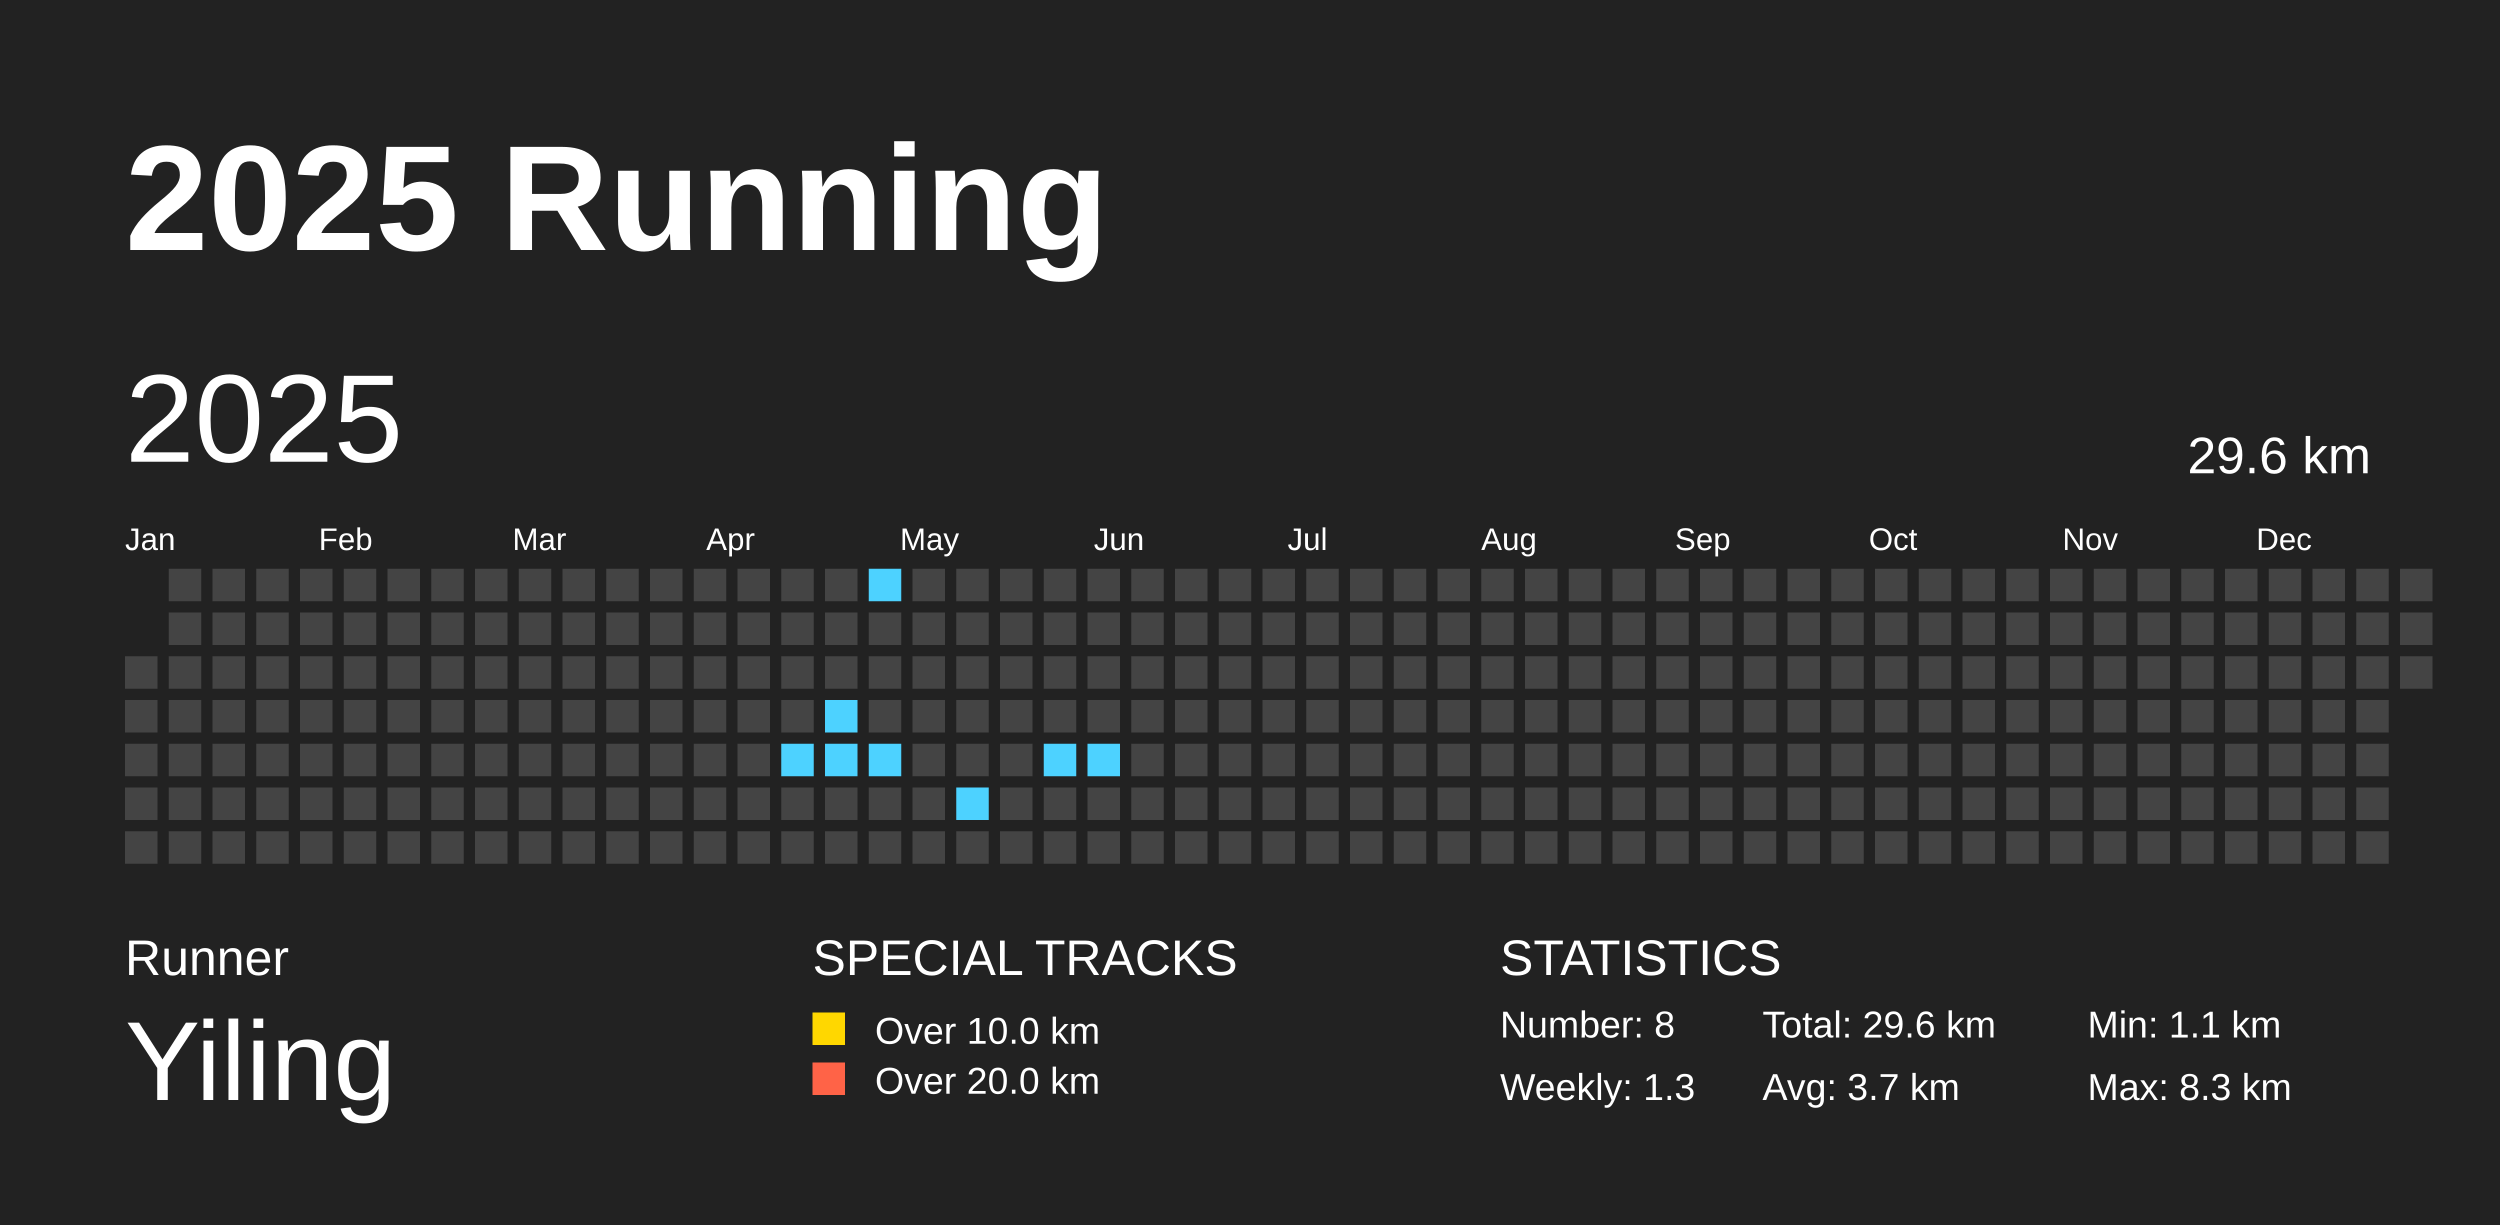
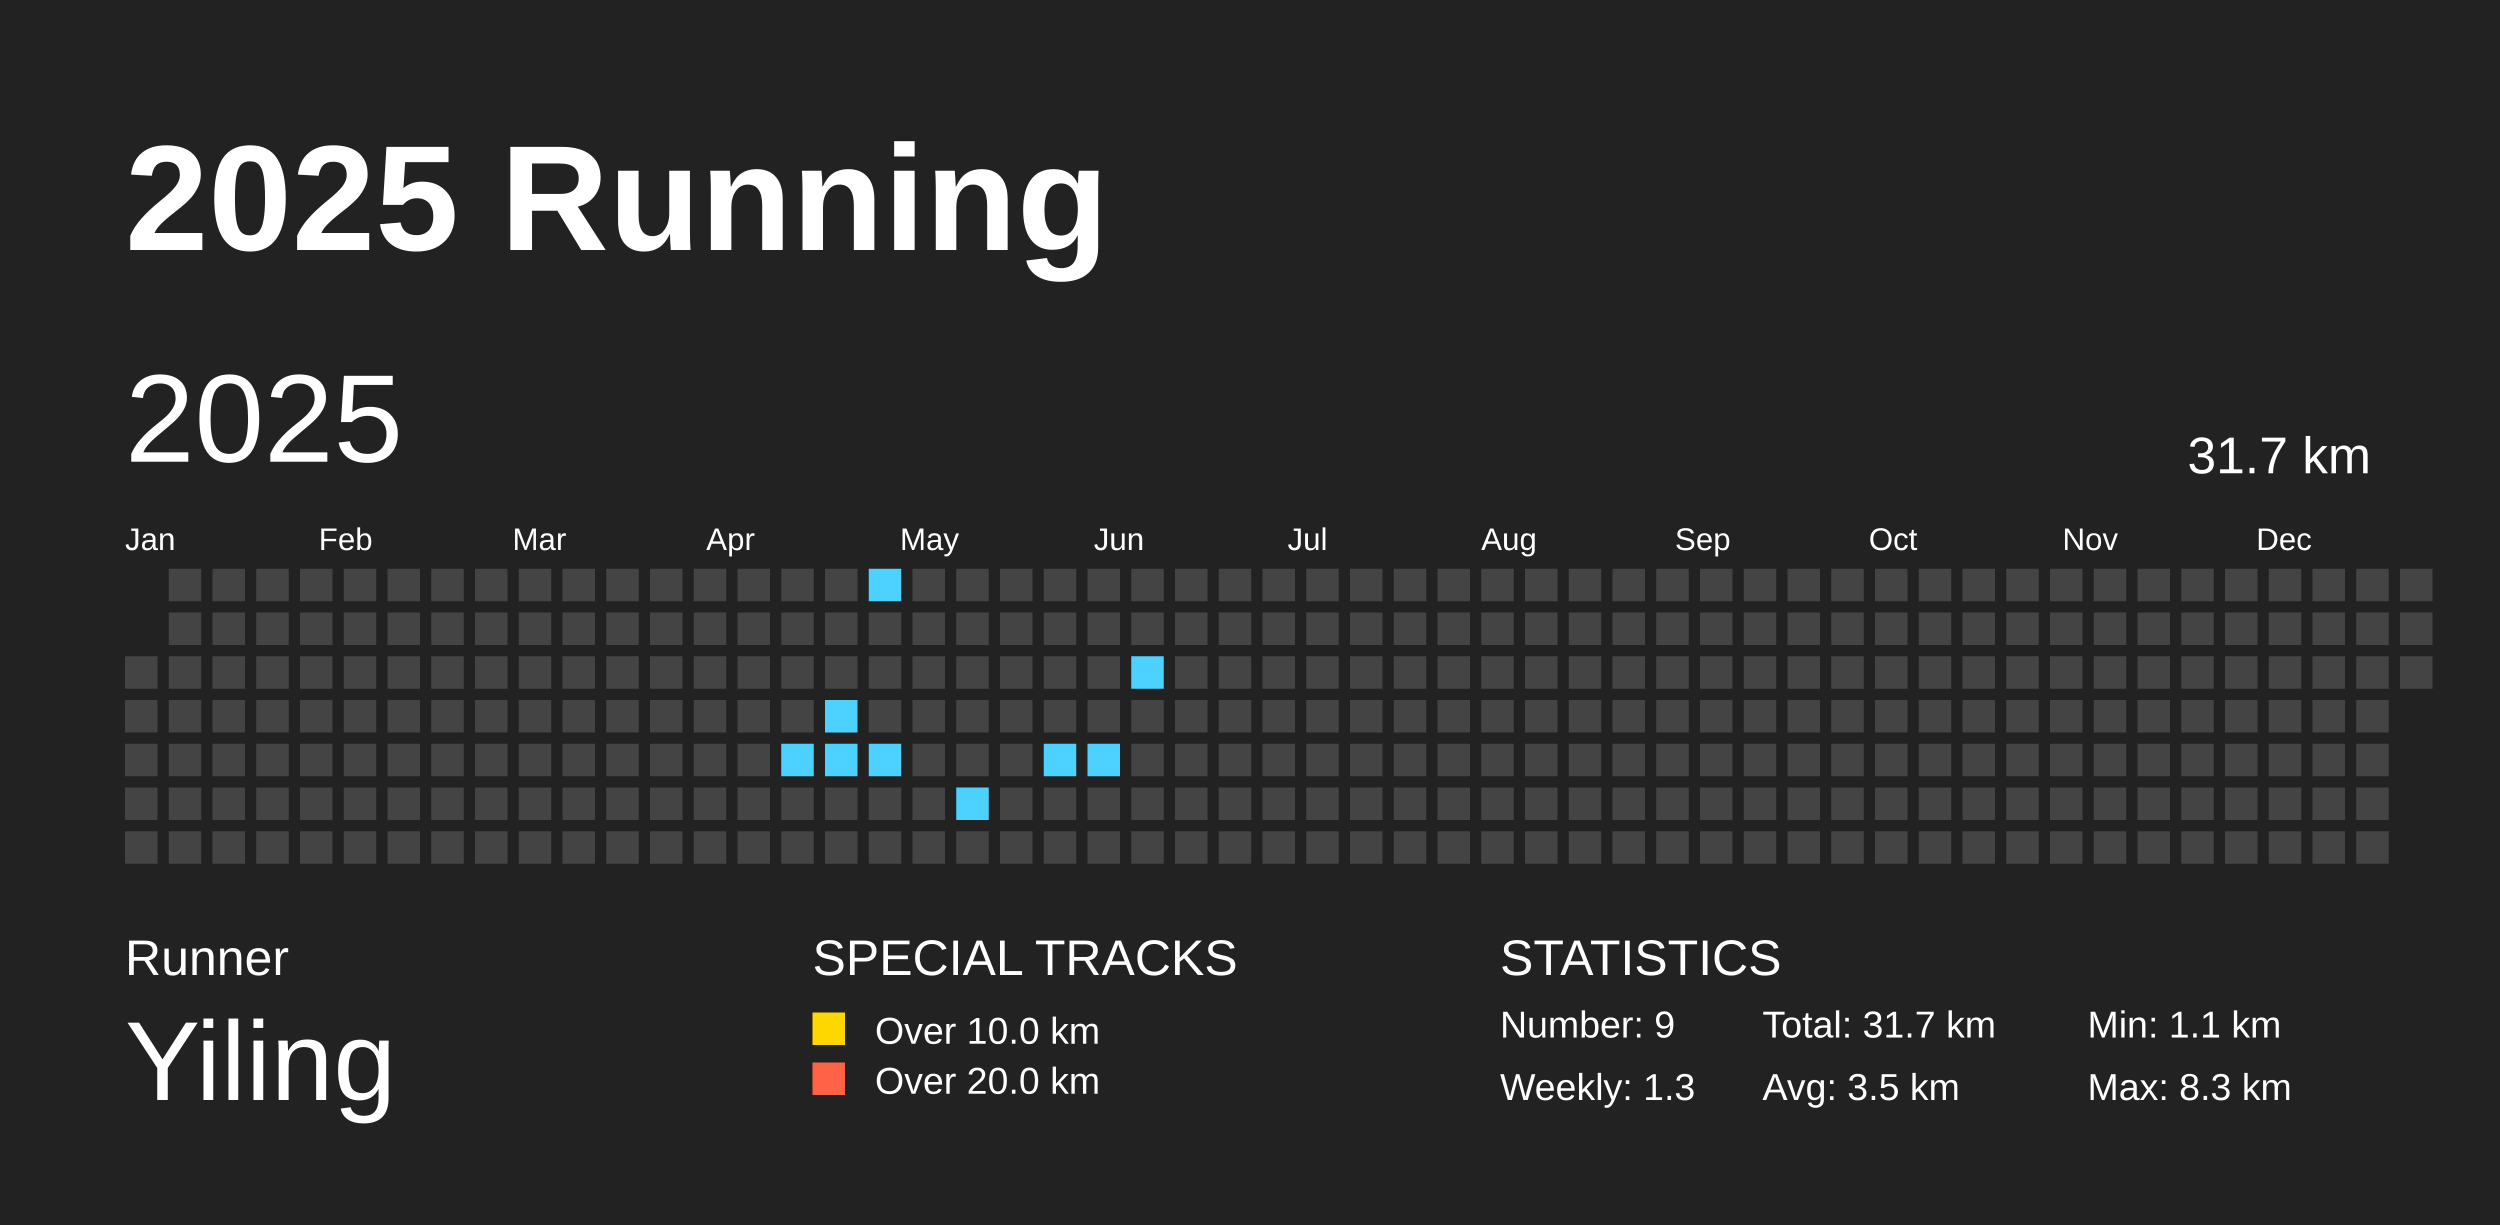
<svg xmlns="http://www.w3.org/2000/svg" baseProfile="full" height="98mm" version="1.1" viewBox="0,0,200,98" width="200mm">
  <defs />
  <rect fill="#222222" height="98" width="200" x="0" y="0" />
  <text fill="#FFFFFF" style="font-size:12px; font-family:Arial; font-weight:bold;" x="10" y="20">2025 Running</text>
  <text fill="#FFFFFF" style="font-size:4px; font-family:Arial" x="10" y="78">Runner</text>
  <text fill="#FFFFFF" style="font-size:9px; font-family:Arial" x="10" y="88">Yiling</text>
  <text fill="#FFFFFF" style="font-size:4px; font-family:Arial" x="65" y="78">SPECIAL TRACKS</text>
  <rect fill="gold" height="2.6" width="2.6" x="65" y="81" />
  <text fill="#FFFFFF" style="font-size:3px; font-family:Arial" x="70" y="83.5">Over 10.0 km</text>
  <rect fill="tomato" height="2.6" width="2.6" x="65" y="85" />
  <text fill="#FFFFFF" style="font-size:3px; font-family:Arial" x="70" y="87.5">Over 20.0 km</text>
  <text fill="#FFFFFF" style="font-size:4px; font-family:Arial" x="120" y="78">STATISTICS</text>
-   <text fill="#FFFFFF" style="font-size:3px; font-family:Arial" x="120" y="83">Number: 8</text>
+   <text fill="#FFFFFF" style="font-size:3px; font-family:Arial" x="120" y="83">Number: 9</text>
  <text fill="#FFFFFF" style="font-size:3px; font-family:Arial" x="120" y="88">Weekly: 1.3</text>
-   <text fill="#FFFFFF" style="font-size:3px; font-family:Arial" x="141" y="83">Total: 29.6 km</text>
-   <text fill="#FFFFFF" style="font-size:3px; font-family:Arial" x="141" y="88">Avg: 3.7 km</text>
+   <text fill="#FFFFFF" style="font-size:3px; font-family:Arial" x="141" y="83">Total: 31.7 km</text>
+   <text fill="#FFFFFF" style="font-size:3px; font-family:Arial" x="141" y="88">Avg: 3.5 km</text>
  <text fill="#FFFFFF" style="font-size:3px; font-family:Arial" x="167" y="83">Min: 1.1 km</text>
  <text fill="#FFFFFF" style="font-size:3px; font-family:Arial" x="167" y="88">Max: 8.3 km</text>
  <text dominant-baseline="hanging" fill="#FFFFFF" style="font-size:10.0px; font-family:Arial;" x="10" y="30">2025</text>
-   <text dominant-baseline="hanging" fill="#FFFFFF" style="font-size:4.125px; font-family:Arial;" x="175" y="35">29.6 km</text>
+   <text dominant-baseline="hanging" fill="#FFFFFF" style="font-size:4.125px; font-family:Arial;" x="175" y="35">31.7 km</text>
  <text fill="#FFFFFF" style="font-size:2.5px; font-family:Arial" x="10.0" y="44">Jan</text>
  <text fill="#FFFFFF" style="font-size:2.5px; font-family:Arial" x="25.5" y="44">Feb</text>
  <text fill="#FFFFFF" style="font-size:2.5px; font-family:Arial" x="41.0" y="44">Mar</text>
  <text fill="#FFFFFF" style="font-size:2.5px; font-family:Arial" x="56.5" y="44">Apr</text>
  <text fill="#FFFFFF" style="font-size:2.5px; font-family:Arial" x="72.0" y="44">May</text>
  <text fill="#FFFFFF" style="font-size:2.5px; font-family:Arial" x="87.5" y="44">Jun</text>
  <text fill="#FFFFFF" style="font-size:2.5px; font-family:Arial" x="103.0" y="44">Jul</text>
  <text fill="#FFFFFF" style="font-size:2.5px; font-family:Arial" x="118.5" y="44">Aug</text>
  <text fill="#FFFFFF" style="font-size:2.5px; font-family:Arial" x="134.0" y="44">Sep</text>
  <text fill="#FFFFFF" style="font-size:2.5px; font-family:Arial" x="149.5" y="44">Oct</text>
  <text fill="#FFFFFF" style="font-size:2.5px; font-family:Arial" x="165.0" y="44">Nov</text>
  <text fill="#FFFFFF" style="font-size:2.5px; font-family:Arial" x="180.5" y="44">Dec</text>
  <rect fill="#444444" height="2.6" width="2.6" x="10.0" y="52.5" />
  <rect fill="#444444" height="2.6" width="2.6" x="10.0" y="56.0" />
  <rect fill="#444444" height="2.6" width="2.6" x="10.0" y="59.5" />
  <rect fill="#444444" height="2.6" width="2.6" x="10.0" y="63.0" />
  <rect fill="#444444" height="2.6" width="2.6" x="10.0" y="66.5" />
  <rect fill="#444444" height="2.6" width="2.6" x="13.5" y="45.5" />
  <rect fill="#444444" height="2.6" width="2.6" x="13.5" y="49.0" />
  <rect fill="#444444" height="2.6" width="2.6" x="13.5" y="52.5" />
  <rect fill="#444444" height="2.6" width="2.6" x="13.5" y="56.0" />
  <rect fill="#444444" height="2.6" width="2.6" x="13.5" y="59.5" />
  <rect fill="#444444" height="2.6" width="2.6" x="13.5" y="63.0" />
  <rect fill="#444444" height="2.6" width="2.6" x="13.5" y="66.5" />
  <rect fill="#444444" height="2.6" width="2.6" x="17.0" y="45.5" />
  <rect fill="#444444" height="2.6" width="2.6" x="17.0" y="49.0" />
  <rect fill="#444444" height="2.6" width="2.6" x="17.0" y="52.5" />
  <rect fill="#444444" height="2.6" width="2.6" x="17.0" y="56.0" />
  <rect fill="#444444" height="2.6" width="2.6" x="17.0" y="59.5" />
  <rect fill="#444444" height="2.6" width="2.6" x="17.0" y="63.0" />
  <rect fill="#444444" height="2.6" width="2.6" x="17.0" y="66.5" />
  <rect fill="#444444" height="2.6" width="2.6" x="20.5" y="45.5" />
  <rect fill="#444444" height="2.6" width="2.6" x="20.5" y="49.0" />
  <rect fill="#444444" height="2.6" width="2.6" x="20.5" y="52.5" />
  <rect fill="#444444" height="2.6" width="2.6" x="20.5" y="56.0" />
  <rect fill="#444444" height="2.6" width="2.6" x="20.5" y="59.5" />
  <rect fill="#444444" height="2.6" width="2.6" x="20.5" y="63.0" />
  <rect fill="#444444" height="2.6" width="2.6" x="20.5" y="66.5" />
  <rect fill="#444444" height="2.6" width="2.6" x="24.0" y="45.5" />
  <rect fill="#444444" height="2.6" width="2.6" x="24.0" y="49.0" />
  <rect fill="#444444" height="2.6" width="2.6" x="24.0" y="52.5" />
  <rect fill="#444444" height="2.6" width="2.6" x="24.0" y="56.0" />
  <rect fill="#444444" height="2.6" width="2.6" x="24.0" y="59.5" />
  <rect fill="#444444" height="2.6" width="2.6" x="24.0" y="63.0" />
  <rect fill="#444444" height="2.6" width="2.6" x="24.0" y="66.5" />
  <rect fill="#444444" height="2.6" width="2.6" x="27.5" y="45.5" />
  <rect fill="#444444" height="2.6" width="2.6" x="27.5" y="49.0" />
  <rect fill="#444444" height="2.6" width="2.6" x="27.5" y="52.5" />
  <rect fill="#444444" height="2.6" width="2.6" x="27.5" y="56.0" />
  <rect fill="#444444" height="2.6" width="2.6" x="27.5" y="59.5" />
  <rect fill="#444444" height="2.6" width="2.6" x="27.5" y="63.0" />
  <rect fill="#444444" height="2.6" width="2.6" x="27.5" y="66.5" />
  <rect fill="#444444" height="2.6" width="2.6" x="31.0" y="45.5" />
  <rect fill="#444444" height="2.6" width="2.6" x="31.0" y="49.0" />
  <rect fill="#444444" height="2.6" width="2.6" x="31.0" y="52.5" />
  <rect fill="#444444" height="2.6" width="2.6" x="31.0" y="56.0" />
  <rect fill="#444444" height="2.6" width="2.6" x="31.0" y="59.5" />
  <rect fill="#444444" height="2.6" width="2.6" x="31.0" y="63.0" />
  <rect fill="#444444" height="2.6" width="2.6" x="31.0" y="66.5" />
  <rect fill="#444444" height="2.6" width="2.6" x="34.5" y="45.5" />
  <rect fill="#444444" height="2.6" width="2.6" x="34.5" y="49.0" />
  <rect fill="#444444" height="2.6" width="2.6" x="34.5" y="52.5" />
  <rect fill="#444444" height="2.6" width="2.6" x="34.5" y="56.0" />
  <rect fill="#444444" height="2.6" width="2.6" x="34.5" y="59.5" />
  <rect fill="#444444" height="2.6" width="2.6" x="34.5" y="63.0" />
  <rect fill="#444444" height="2.6" width="2.6" x="34.5" y="66.5" />
  <rect fill="#444444" height="2.6" width="2.6" x="38.0" y="45.5" />
  <rect fill="#444444" height="2.6" width="2.6" x="38.0" y="49.0" />
  <rect fill="#444444" height="2.6" width="2.6" x="38.0" y="52.5" />
  <rect fill="#444444" height="2.6" width="2.6" x="38.0" y="56.0" />
  <rect fill="#444444" height="2.6" width="2.6" x="38.0" y="59.5" />
  <rect fill="#444444" height="2.6" width="2.6" x="38.0" y="63.0" />
  <rect fill="#444444" height="2.6" width="2.6" x="38.0" y="66.5" />
  <rect fill="#444444" height="2.6" width="2.6" x="41.5" y="45.5" />
  <rect fill="#444444" height="2.6" width="2.6" x="41.5" y="49.0" />
  <rect fill="#444444" height="2.6" width="2.6" x="41.5" y="52.5" />
  <rect fill="#444444" height="2.6" width="2.6" x="41.5" y="56.0" />
  <rect fill="#444444" height="2.6" width="2.6" x="41.5" y="59.5" />
  <rect fill="#444444" height="2.6" width="2.6" x="41.5" y="63.0" />
  <rect fill="#444444" height="2.6" width="2.6" x="41.5" y="66.5" />
  <rect fill="#444444" height="2.6" width="2.6" x="45.0" y="45.5" />
  <rect fill="#444444" height="2.6" width="2.6" x="45.0" y="49.0" />
  <rect fill="#444444" height="2.6" width="2.6" x="45.0" y="52.5" />
  <rect fill="#444444" height="2.6" width="2.6" x="45.0" y="56.0" />
  <rect fill="#444444" height="2.6" width="2.6" x="45.0" y="59.5" />
  <rect fill="#444444" height="2.6" width="2.6" x="45.0" y="63.0" />
  <rect fill="#444444" height="2.6" width="2.6" x="45.0" y="66.5" />
  <rect fill="#444444" height="2.6" width="2.6" x="48.5" y="45.5" />
  <rect fill="#444444" height="2.6" width="2.6" x="48.5" y="49.0" />
  <rect fill="#444444" height="2.6" width="2.6" x="48.5" y="52.5" />
  <rect fill="#444444" height="2.6" width="2.6" x="48.5" y="56.0" />
  <rect fill="#444444" height="2.6" width="2.6" x="48.5" y="59.5" />
  <rect fill="#444444" height="2.6" width="2.6" x="48.5" y="63.0" />
  <rect fill="#444444" height="2.6" width="2.6" x="48.5" y="66.5" />
  <rect fill="#444444" height="2.6" width="2.6" x="52.0" y="45.5" />
  <rect fill="#444444" height="2.6" width="2.6" x="52.0" y="49.0" />
  <rect fill="#444444" height="2.6" width="2.6" x="52.0" y="52.5" />
  <rect fill="#444444" height="2.6" width="2.6" x="52.0" y="56.0" />
  <rect fill="#444444" height="2.6" width="2.6" x="52.0" y="59.5" />
  <rect fill="#444444" height="2.6" width="2.6" x="52.0" y="63.0" />
  <rect fill="#444444" height="2.6" width="2.6" x="52.0" y="66.5" />
  <rect fill="#444444" height="2.6" width="2.6" x="55.5" y="45.5" />
  <rect fill="#444444" height="2.6" width="2.6" x="55.5" y="49.0" />
  <rect fill="#444444" height="2.6" width="2.6" x="55.5" y="52.5" />
  <rect fill="#444444" height="2.6" width="2.6" x="55.5" y="56.0" />
  <rect fill="#444444" height="2.6" width="2.6" x="55.5" y="59.5" />
  <rect fill="#444444" height="2.6" width="2.6" x="55.5" y="63.0" />
  <rect fill="#444444" height="2.6" width="2.6" x="55.5" y="66.5" />
  <rect fill="#444444" height="2.6" width="2.6" x="59.0" y="45.5" />
  <rect fill="#444444" height="2.6" width="2.6" x="59.0" y="49.0" />
  <rect fill="#444444" height="2.6" width="2.6" x="59.0" y="52.5" />
  <rect fill="#444444" height="2.6" width="2.6" x="59.0" y="56.0" />
  <rect fill="#444444" height="2.6" width="2.6" x="59.0" y="59.5" />
  <rect fill="#444444" height="2.6" width="2.6" x="59.0" y="63.0" />
  <rect fill="#444444" height="2.6" width="2.6" x="59.0" y="66.5" />
  <rect fill="#444444" height="2.6" width="2.6" x="62.5" y="45.5" />
  <rect fill="#444444" height="2.6" width="2.6" x="62.5" y="49.0" />
  <rect fill="#444444" height="2.6" width="2.6" x="62.5" y="52.5" />
  <rect fill="#444444" height="2.6" width="2.6" x="62.5" y="56.0" />
  <rect fill="#4DD2FF" height="2.6" width="2.6" x="62.5" y="59.5" />
  <rect fill="#444444" height="2.6" width="2.6" x="62.5" y="63.0" />
  <rect fill="#444444" height="2.6" width="2.6" x="62.5" y="66.5" />
  <rect fill="#444444" height="2.6" width="2.6" x="66.0" y="45.5" />
  <rect fill="#444444" height="2.6" width="2.6" x="66.0" y="49.0" />
  <rect fill="#444444" height="2.6" width="2.6" x="66.0" y="52.5" />
  <rect fill="#4DD2FF" height="2.6" width="2.6" x="66.0" y="56.0" />
  <rect fill="#4DD2FF" height="2.6" width="2.6" x="66.0" y="59.5" />
  <rect fill="#444444" height="2.6" width="2.6" x="66.0" y="63.0" />
  <rect fill="#444444" height="2.6" width="2.6" x="66.0" y="66.5" />
  <rect fill="#4DD2FF" height="2.6" width="2.6" x="69.5" y="45.5" />
  <rect fill="#444444" height="2.6" width="2.6" x="69.5" y="49.0" />
  <rect fill="#444444" height="2.6" width="2.6" x="69.5" y="52.5" />
  <rect fill="#444444" height="2.6" width="2.6" x="69.5" y="56.0" />
  <rect fill="#4DD2FF" height="2.6" width="2.6" x="69.5" y="59.5" />
  <rect fill="#444444" height="2.6" width="2.6" x="69.5" y="63.0" />
  <rect fill="#444444" height="2.6" width="2.6" x="69.5" y="66.5" />
  <rect fill="#444444" height="2.6" width="2.6" x="73.0" y="45.5" />
  <rect fill="#444444" height="2.6" width="2.6" x="73.0" y="49.0" />
  <rect fill="#444444" height="2.6" width="2.6" x="73.0" y="52.5" />
  <rect fill="#444444" height="2.6" width="2.6" x="73.0" y="56.0" />
  <rect fill="#444444" height="2.6" width="2.6" x="73.0" y="59.5" />
  <rect fill="#444444" height="2.6" width="2.6" x="73.0" y="63.0" />
  <rect fill="#444444" height="2.6" width="2.6" x="73.0" y="66.5" />
  <rect fill="#444444" height="2.6" width="2.6" x="76.5" y="45.5" />
  <rect fill="#444444" height="2.6" width="2.6" x="76.5" y="49.0" />
  <rect fill="#444444" height="2.6" width="2.6" x="76.5" y="52.5" />
  <rect fill="#444444" height="2.6" width="2.6" x="76.5" y="56.0" />
  <rect fill="#444444" height="2.6" width="2.6" x="76.5" y="59.5" />
  <rect fill="#4DD2FF" height="2.6" width="2.6" x="76.5" y="63.0" />
  <rect fill="#444444" height="2.6" width="2.6" x="76.5" y="66.5" />
  <rect fill="#444444" height="2.6" width="2.6" x="80.0" y="45.5" />
  <rect fill="#444444" height="2.6" width="2.6" x="80.0" y="49.0" />
  <rect fill="#444444" height="2.6" width="2.6" x="80.0" y="52.5" />
  <rect fill="#444444" height="2.6" width="2.6" x="80.0" y="56.0" />
  <rect fill="#444444" height="2.6" width="2.6" x="80.0" y="59.5" />
  <rect fill="#444444" height="2.6" width="2.6" x="80.0" y="63.0" />
  <rect fill="#444444" height="2.6" width="2.6" x="80.0" y="66.5" />
  <rect fill="#444444" height="2.6" width="2.6" x="83.5" y="45.5" />
  <rect fill="#444444" height="2.6" width="2.6" x="83.5" y="49.0" />
  <rect fill="#444444" height="2.6" width="2.6" x="83.5" y="52.5" />
  <rect fill="#444444" height="2.6" width="2.6" x="83.5" y="56.0" />
  <rect fill="#4DD2FF" height="2.6" width="2.6" x="83.5" y="59.5" />
  <rect fill="#444444" height="2.6" width="2.6" x="83.5" y="63.0" />
  <rect fill="#444444" height="2.6" width="2.6" x="83.5" y="66.5" />
  <rect fill="#444444" height="2.6" width="2.6" x="87.0" y="45.5" />
  <rect fill="#444444" height="2.6" width="2.6" x="87.0" y="49.0" />
  <rect fill="#444444" height="2.6" width="2.6" x="87.0" y="52.5" />
  <rect fill="#444444" height="2.6" width="2.6" x="87.0" y="56.0" />
  <rect fill="#4DD2FF" height="2.6" width="2.6" x="87.0" y="59.5" />
  <rect fill="#444444" height="2.6" width="2.6" x="87.0" y="63.0" />
  <rect fill="#444444" height="2.6" width="2.6" x="87.0" y="66.5" />
  <rect fill="#444444" height="2.6" width="2.6" x="90.5" y="45.5" />
  <rect fill="#444444" height="2.6" width="2.6" x="90.5" y="49.0" />
-   <rect fill="#444444" height="2.6" width="2.6" x="90.5" y="52.5" />
+   <rect fill="#4DD2FF" height="2.6" width="2.6" x="90.5" y="52.5" />
  <rect fill="#444444" height="2.6" width="2.6" x="90.5" y="56.0" />
  <rect fill="#444444" height="2.6" width="2.6" x="90.5" y="59.5" />
  <rect fill="#444444" height="2.6" width="2.6" x="90.5" y="63.0" />
  <rect fill="#444444" height="2.6" width="2.6" x="90.5" y="66.5" />
  <rect fill="#444444" height="2.6" width="2.6" x="94.0" y="45.5" />
  <rect fill="#444444" height="2.6" width="2.6" x="94.0" y="49.0" />
  <rect fill="#444444" height="2.6" width="2.6" x="94.0" y="52.5" />
  <rect fill="#444444" height="2.6" width="2.6" x="94.0" y="56.0" />
  <rect fill="#444444" height="2.6" width="2.6" x="94.0" y="59.5" />
  <rect fill="#444444" height="2.6" width="2.6" x="94.0" y="63.0" />
  <rect fill="#444444" height="2.6" width="2.6" x="94.0" y="66.5" />
  <rect fill="#444444" height="2.6" width="2.6" x="97.5" y="45.5" />
  <rect fill="#444444" height="2.6" width="2.6" x="97.5" y="49.0" />
  <rect fill="#444444" height="2.6" width="2.6" x="97.5" y="52.5" />
  <rect fill="#444444" height="2.6" width="2.6" x="97.5" y="56.0" />
  <rect fill="#444444" height="2.6" width="2.6" x="97.5" y="59.5" />
  <rect fill="#444444" height="2.6" width="2.6" x="97.5" y="63.0" />
  <rect fill="#444444" height="2.6" width="2.6" x="97.5" y="66.5" />
  <rect fill="#444444" height="2.6" width="2.6" x="101.0" y="45.5" />
  <rect fill="#444444" height="2.6" width="2.6" x="101.0" y="49.0" />
  <rect fill="#444444" height="2.6" width="2.6" x="101.0" y="52.5" />
  <rect fill="#444444" height="2.6" width="2.6" x="101.0" y="56.0" />
  <rect fill="#444444" height="2.6" width="2.6" x="101.0" y="59.5" />
  <rect fill="#444444" height="2.6" width="2.6" x="101.0" y="63.0" />
  <rect fill="#444444" height="2.6" width="2.6" x="101.0" y="66.5" />
  <rect fill="#444444" height="2.6" width="2.6" x="104.5" y="45.5" />
  <rect fill="#444444" height="2.6" width="2.6" x="104.5" y="49.0" />
  <rect fill="#444444" height="2.6" width="2.6" x="104.5" y="52.5" />
  <rect fill="#444444" height="2.6" width="2.6" x="104.5" y="56.0" />
  <rect fill="#444444" height="2.6" width="2.6" x="104.5" y="59.5" />
  <rect fill="#444444" height="2.6" width="2.6" x="104.5" y="63.0" />
  <rect fill="#444444" height="2.6" width="2.6" x="104.5" y="66.5" />
  <rect fill="#444444" height="2.6" width="2.6" x="108.0" y="45.5" />
  <rect fill="#444444" height="2.6" width="2.6" x="108.0" y="49.0" />
  <rect fill="#444444" height="2.6" width="2.6" x="108.0" y="52.5" />
  <rect fill="#444444" height="2.6" width="2.6" x="108.0" y="56.0" />
  <rect fill="#444444" height="2.6" width="2.6" x="108.0" y="59.5" />
  <rect fill="#444444" height="2.6" width="2.6" x="108.0" y="63.0" />
  <rect fill="#444444" height="2.6" width="2.6" x="108.0" y="66.5" />
  <rect fill="#444444" height="2.6" width="2.6" x="111.5" y="45.5" />
  <rect fill="#444444" height="2.6" width="2.6" x="111.5" y="49.0" />
  <rect fill="#444444" height="2.6" width="2.6" x="111.5" y="52.5" />
  <rect fill="#444444" height="2.6" width="2.6" x="111.5" y="56.0" />
  <rect fill="#444444" height="2.6" width="2.6" x="111.5" y="59.5" />
  <rect fill="#444444" height="2.6" width="2.6" x="111.5" y="63.0" />
  <rect fill="#444444" height="2.6" width="2.6" x="111.5" y="66.5" />
  <rect fill="#444444" height="2.6" width="2.6" x="115.0" y="45.5" />
  <rect fill="#444444" height="2.6" width="2.6" x="115.0" y="49.0" />
  <rect fill="#444444" height="2.6" width="2.6" x="115.0" y="52.5" />
  <rect fill="#444444" height="2.6" width="2.6" x="115.0" y="56.0" />
  <rect fill="#444444" height="2.6" width="2.6" x="115.0" y="59.5" />
  <rect fill="#444444" height="2.6" width="2.6" x="115.0" y="63.0" />
  <rect fill="#444444" height="2.6" width="2.6" x="115.0" y="66.5" />
  <rect fill="#444444" height="2.6" width="2.6" x="118.5" y="45.5" />
  <rect fill="#444444" height="2.6" width="2.6" x="118.5" y="49.0" />
  <rect fill="#444444" height="2.6" width="2.6" x="118.5" y="52.5" />
  <rect fill="#444444" height="2.6" width="2.6" x="118.5" y="56.0" />
  <rect fill="#444444" height="2.6" width="2.6" x="118.5" y="59.5" />
  <rect fill="#444444" height="2.6" width="2.6" x="118.5" y="63.0" />
  <rect fill="#444444" height="2.6" width="2.6" x="118.5" y="66.5" />
  <rect fill="#444444" height="2.6" width="2.6" x="122.0" y="45.5" />
  <rect fill="#444444" height="2.6" width="2.6" x="122.0" y="49.0" />
  <rect fill="#444444" height="2.6" width="2.6" x="122.0" y="52.5" />
  <rect fill="#444444" height="2.6" width="2.6" x="122.0" y="56.0" />
  <rect fill="#444444" height="2.6" width="2.6" x="122.0" y="59.5" />
  <rect fill="#444444" height="2.6" width="2.6" x="122.0" y="63.0" />
  <rect fill="#444444" height="2.6" width="2.6" x="122.0" y="66.5" />
  <rect fill="#444444" height="2.6" width="2.6" x="125.5" y="45.5" />
  <rect fill="#444444" height="2.6" width="2.6" x="125.5" y="49.0" />
  <rect fill="#444444" height="2.6" width="2.6" x="125.5" y="52.5" />
  <rect fill="#444444" height="2.6" width="2.6" x="125.5" y="56.0" />
  <rect fill="#444444" height="2.6" width="2.6" x="125.5" y="59.5" />
  <rect fill="#444444" height="2.6" width="2.6" x="125.5" y="63.0" />
  <rect fill="#444444" height="2.6" width="2.6" x="125.5" y="66.5" />
  <rect fill="#444444" height="2.6" width="2.6" x="129.0" y="45.5" />
  <rect fill="#444444" height="2.6" width="2.6" x="129.0" y="49.0" />
  <rect fill="#444444" height="2.6" width="2.6" x="129.0" y="52.5" />
  <rect fill="#444444" height="2.6" width="2.6" x="129.0" y="56.0" />
  <rect fill="#444444" height="2.6" width="2.6" x="129.0" y="59.5" />
  <rect fill="#444444" height="2.6" width="2.6" x="129.0" y="63.0" />
  <rect fill="#444444" height="2.6" width="2.6" x="129.0" y="66.5" />
  <rect fill="#444444" height="2.6" width="2.6" x="132.5" y="45.5" />
  <rect fill="#444444" height="2.6" width="2.6" x="132.5" y="49.0" />
  <rect fill="#444444" height="2.6" width="2.6" x="132.5" y="52.5" />
  <rect fill="#444444" height="2.6" width="2.6" x="132.5" y="56.0" />
  <rect fill="#444444" height="2.6" width="2.6" x="132.5" y="59.5" />
  <rect fill="#444444" height="2.6" width="2.6" x="132.5" y="63.0" />
  <rect fill="#444444" height="2.6" width="2.6" x="132.5" y="66.5" />
  <rect fill="#444444" height="2.6" width="2.6" x="136.0" y="45.5" />
  <rect fill="#444444" height="2.6" width="2.6" x="136.0" y="49.0" />
  <rect fill="#444444" height="2.6" width="2.6" x="136.0" y="52.5" />
  <rect fill="#444444" height="2.6" width="2.6" x="136.0" y="56.0" />
  <rect fill="#444444" height="2.6" width="2.6" x="136.0" y="59.5" />
  <rect fill="#444444" height="2.6" width="2.6" x="136.0" y="63.0" />
  <rect fill="#444444" height="2.6" width="2.6" x="136.0" y="66.5" />
  <rect fill="#444444" height="2.6" width="2.6" x="139.5" y="45.5" />
  <rect fill="#444444" height="2.6" width="2.6" x="139.5" y="49.0" />
  <rect fill="#444444" height="2.6" width="2.6" x="139.5" y="52.5" />
  <rect fill="#444444" height="2.6" width="2.6" x="139.5" y="56.0" />
  <rect fill="#444444" height="2.6" width="2.6" x="139.5" y="59.5" />
  <rect fill="#444444" height="2.6" width="2.6" x="139.5" y="63.0" />
  <rect fill="#444444" height="2.6" width="2.6" x="139.5" y="66.5" />
  <rect fill="#444444" height="2.6" width="2.6" x="143.0" y="45.5" />
  <rect fill="#444444" height="2.6" width="2.6" x="143.0" y="49.0" />
  <rect fill="#444444" height="2.6" width="2.6" x="143.0" y="52.5" />
  <rect fill="#444444" height="2.6" width="2.6" x="143.0" y="56.0" />
  <rect fill="#444444" height="2.6" width="2.6" x="143.0" y="59.5" />
  <rect fill="#444444" height="2.6" width="2.6" x="143.0" y="63.0" />
  <rect fill="#444444" height="2.6" width="2.6" x="143.0" y="66.5" />
  <rect fill="#444444" height="2.6" width="2.6" x="146.5" y="45.5" />
  <rect fill="#444444" height="2.6" width="2.6" x="146.5" y="49.0" />
  <rect fill="#444444" height="2.6" width="2.6" x="146.5" y="52.5" />
  <rect fill="#444444" height="2.6" width="2.6" x="146.5" y="56.0" />
  <rect fill="#444444" height="2.6" width="2.6" x="146.5" y="59.5" />
  <rect fill="#444444" height="2.6" width="2.6" x="146.5" y="63.0" />
  <rect fill="#444444" height="2.6" width="2.6" x="146.5" y="66.5" />
  <rect fill="#444444" height="2.6" width="2.6" x="150.0" y="45.5" />
  <rect fill="#444444" height="2.6" width="2.6" x="150.0" y="49.0" />
  <rect fill="#444444" height="2.6" width="2.6" x="150.0" y="52.5" />
  <rect fill="#444444" height="2.6" width="2.6" x="150.0" y="56.0" />
  <rect fill="#444444" height="2.6" width="2.6" x="150.0" y="59.5" />
  <rect fill="#444444" height="2.6" width="2.6" x="150.0" y="63.0" />
  <rect fill="#444444" height="2.6" width="2.6" x="150.0" y="66.5" />
  <rect fill="#444444" height="2.6" width="2.6" x="153.5" y="45.5" />
  <rect fill="#444444" height="2.6" width="2.6" x="153.5" y="49.0" />
  <rect fill="#444444" height="2.6" width="2.6" x="153.5" y="52.5" />
  <rect fill="#444444" height="2.6" width="2.6" x="153.5" y="56.0" />
  <rect fill="#444444" height="2.6" width="2.6" x="153.5" y="59.5" />
  <rect fill="#444444" height="2.6" width="2.6" x="153.5" y="63.0" />
  <rect fill="#444444" height="2.6" width="2.6" x="153.5" y="66.5" />
  <rect fill="#444444" height="2.6" width="2.6" x="157.0" y="45.5" />
  <rect fill="#444444" height="2.6" width="2.6" x="157.0" y="49.0" />
  <rect fill="#444444" height="2.6" width="2.6" x="157.0" y="52.5" />
  <rect fill="#444444" height="2.6" width="2.6" x="157.0" y="56.0" />
  <rect fill="#444444" height="2.6" width="2.6" x="157.0" y="59.5" />
  <rect fill="#444444" height="2.6" width="2.6" x="157.0" y="63.0" />
  <rect fill="#444444" height="2.6" width="2.6" x="157.0" y="66.5" />
  <rect fill="#444444" height="2.6" width="2.6" x="160.5" y="45.5" />
  <rect fill="#444444" height="2.6" width="2.6" x="160.5" y="49.0" />
  <rect fill="#444444" height="2.6" width="2.6" x="160.5" y="52.5" />
  <rect fill="#444444" height="2.6" width="2.6" x="160.5" y="56.0" />
  <rect fill="#444444" height="2.6" width="2.6" x="160.5" y="59.5" />
  <rect fill="#444444" height="2.6" width="2.6" x="160.5" y="63.0" />
  <rect fill="#444444" height="2.6" width="2.6" x="160.5" y="66.5" />
  <rect fill="#444444" height="2.6" width="2.6" x="164.0" y="45.5" />
  <rect fill="#444444" height="2.6" width="2.6" x="164.0" y="49.0" />
  <rect fill="#444444" height="2.6" width="2.6" x="164.0" y="52.5" />
  <rect fill="#444444" height="2.6" width="2.6" x="164.0" y="56.0" />
  <rect fill="#444444" height="2.6" width="2.6" x="164.0" y="59.5" />
  <rect fill="#444444" height="2.6" width="2.6" x="164.0" y="63.0" />
  <rect fill="#444444" height="2.6" width="2.6" x="164.0" y="66.5" />
  <rect fill="#444444" height="2.6" width="2.6" x="167.5" y="45.5" />
  <rect fill="#444444" height="2.6" width="2.6" x="167.5" y="49.0" />
  <rect fill="#444444" height="2.6" width="2.6" x="167.5" y="52.5" />
  <rect fill="#444444" height="2.6" width="2.6" x="167.5" y="56.0" />
  <rect fill="#444444" height="2.6" width="2.6" x="167.5" y="59.5" />
  <rect fill="#444444" height="2.6" width="2.6" x="167.5" y="63.0" />
  <rect fill="#444444" height="2.6" width="2.6" x="167.5" y="66.5" />
  <rect fill="#444444" height="2.6" width="2.6" x="171.0" y="45.5" />
  <rect fill="#444444" height="2.6" width="2.6" x="171.0" y="49.0" />
  <rect fill="#444444" height="2.6" width="2.6" x="171.0" y="52.5" />
  <rect fill="#444444" height="2.6" width="2.6" x="171.0" y="56.0" />
  <rect fill="#444444" height="2.6" width="2.6" x="171.0" y="59.5" />
  <rect fill="#444444" height="2.6" width="2.6" x="171.0" y="63.0" />
  <rect fill="#444444" height="2.6" width="2.6" x="171.0" y="66.5" />
  <rect fill="#444444" height="2.6" width="2.6" x="174.5" y="45.5" />
  <rect fill="#444444" height="2.6" width="2.6" x="174.5" y="49.0" />
  <rect fill="#444444" height="2.6" width="2.6" x="174.5" y="52.5" />
  <rect fill="#444444" height="2.6" width="2.6" x="174.5" y="56.0" />
  <rect fill="#444444" height="2.6" width="2.6" x="174.5" y="59.5" />
  <rect fill="#444444" height="2.6" width="2.6" x="174.5" y="63.0" />
  <rect fill="#444444" height="2.6" width="2.6" x="174.5" y="66.5" />
  <rect fill="#444444" height="2.6" width="2.6" x="178.0" y="45.5" />
  <rect fill="#444444" height="2.6" width="2.6" x="178.0" y="49.0" />
  <rect fill="#444444" height="2.6" width="2.6" x="178.0" y="52.5" />
  <rect fill="#444444" height="2.6" width="2.6" x="178.0" y="56.0" />
  <rect fill="#444444" height="2.6" width="2.6" x="178.0" y="59.5" />
  <rect fill="#444444" height="2.6" width="2.6" x="178.0" y="63.0" />
  <rect fill="#444444" height="2.6" width="2.6" x="178.0" y="66.5" />
  <rect fill="#444444" height="2.6" width="2.6" x="181.5" y="45.5" />
  <rect fill="#444444" height="2.6" width="2.6" x="181.5" y="49.0" />
  <rect fill="#444444" height="2.6" width="2.6" x="181.5" y="52.5" />
  <rect fill="#444444" height="2.6" width="2.6" x="181.5" y="56.0" />
  <rect fill="#444444" height="2.6" width="2.6" x="181.5" y="59.5" />
  <rect fill="#444444" height="2.6" width="2.6" x="181.5" y="63.0" />
  <rect fill="#444444" height="2.6" width="2.6" x="181.5" y="66.5" />
  <rect fill="#444444" height="2.6" width="2.6" x="185.0" y="45.5" />
  <rect fill="#444444" height="2.6" width="2.6" x="185.0" y="49.0" />
  <rect fill="#444444" height="2.6" width="2.6" x="185.0" y="52.5" />
  <rect fill="#444444" height="2.6" width="2.6" x="185.0" y="56.0" />
  <rect fill="#444444" height="2.6" width="2.6" x="185.0" y="59.5" />
  <rect fill="#444444" height="2.6" width="2.6" x="185.0" y="63.0" />
  <rect fill="#444444" height="2.6" width="2.6" x="185.0" y="66.5" />
  <rect fill="#444444" height="2.6" width="2.6" x="188.5" y="45.5" />
  <rect fill="#444444" height="2.6" width="2.6" x="188.5" y="49.0" />
  <rect fill="#444444" height="2.6" width="2.6" x="188.5" y="52.5" />
  <rect fill="#444444" height="2.6" width="2.6" x="188.5" y="56.0" />
  <rect fill="#444444" height="2.6" width="2.6" x="188.5" y="59.5" />
  <rect fill="#444444" height="2.6" width="2.6" x="188.5" y="63.0" />
  <rect fill="#444444" height="2.6" width="2.6" x="188.5" y="66.5" />
  <rect fill="#444444" height="2.6" width="2.6" x="192.0" y="45.5" />
  <rect fill="#444444" height="2.6" width="2.6" x="192.0" y="49.0" />
  <rect fill="#444444" height="2.6" width="2.6" x="192.0" y="52.5" />
</svg>
